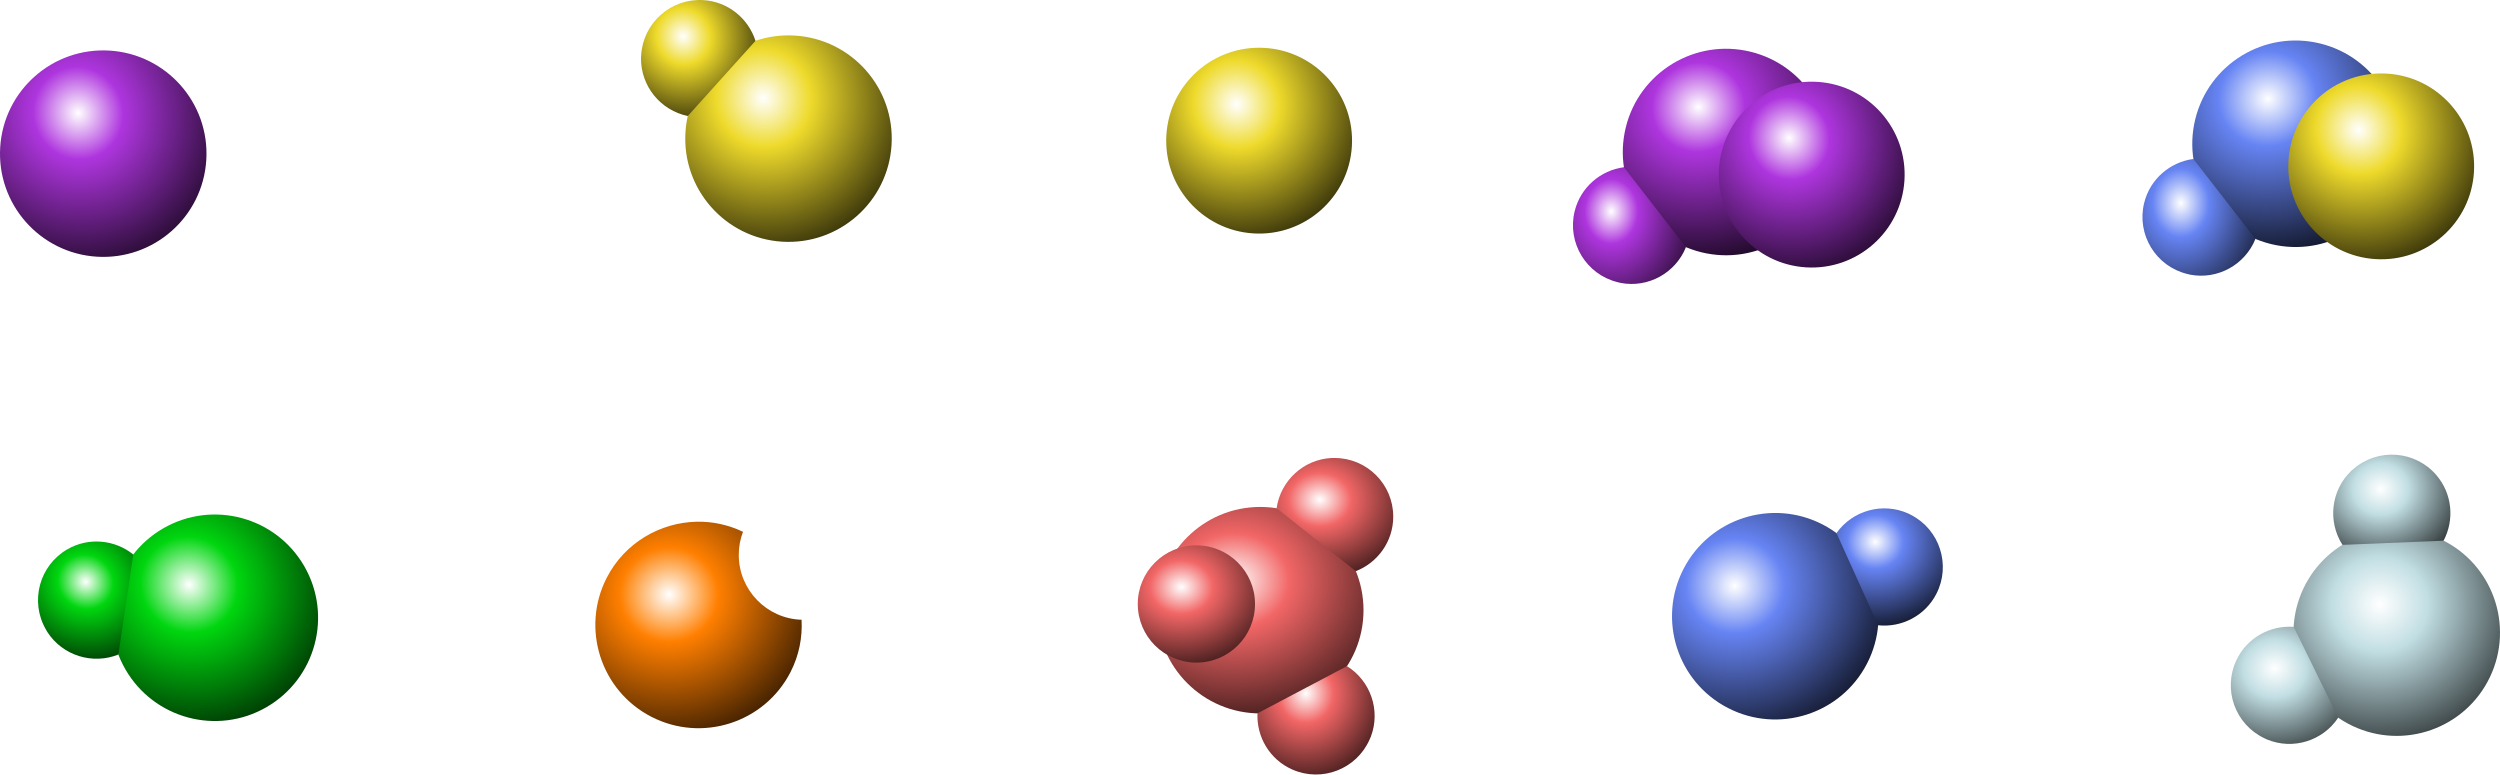
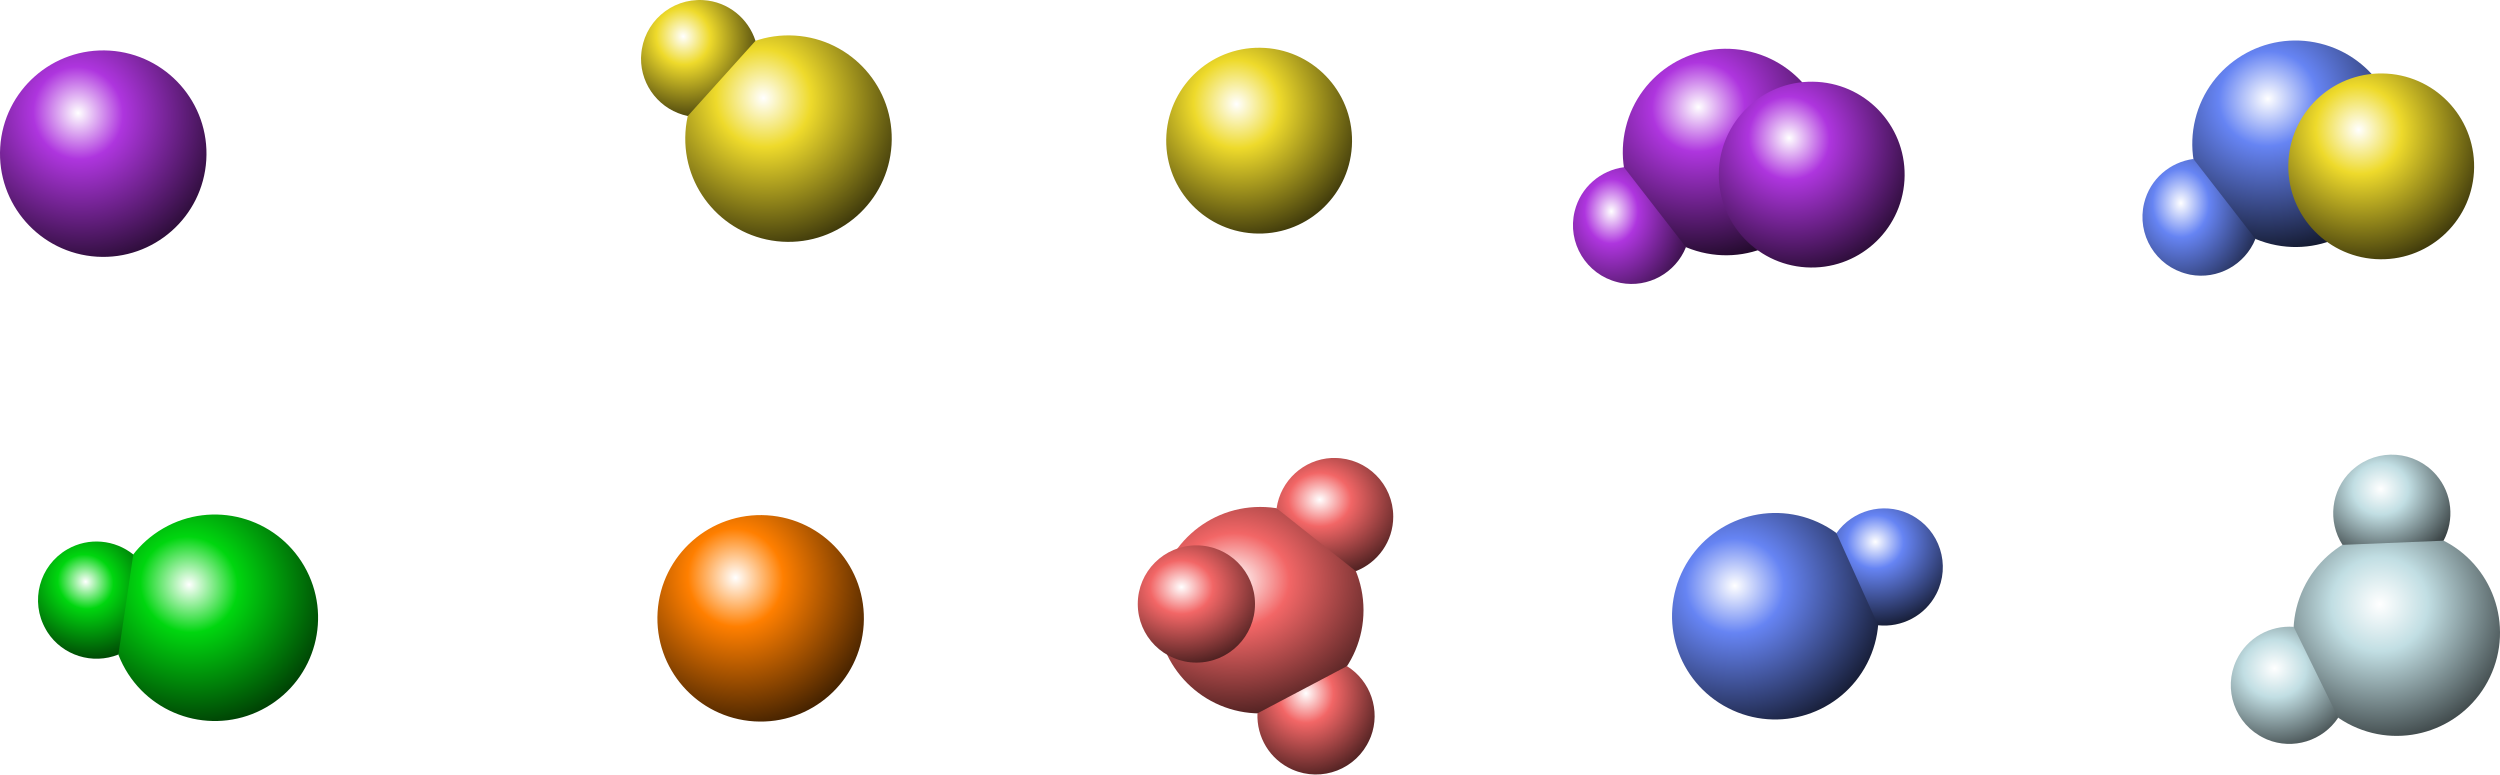
<svg xmlns="http://www.w3.org/2000/svg" xmlns:xlink="http://www.w3.org/1999/xlink" width="1179.327" height="365.359" id="svg12544" version="1.0">
  <defs id="defs12546">
    <linearGradient id="linearGradient16731">
      <stop id="stop16733" offset="0" style="stop-color:#ffffff;stop-opacity:1;" />
      <stop style="stop-color:#eeda2b;stop-opacity:1;" offset="0.262" id="stop16735" />
      <stop id="stop16737" offset="1" style="stop-color:#000000;stop-opacity:1;" />
    </linearGradient>
    <linearGradient id="linearGradient8028">
      <stop id="stop8030" offset="0" style="stop-color:#ffffff;stop-opacity:1;" />
      <stop style="stop-color:#ae35de;stop-opacity:1;" offset="0.247" id="stop8032" />
      <stop id="stop8034" offset="1" style="stop-color:#000000;stop-opacity:1;" />
    </linearGradient>
    <radialGradient xlink:href="#linearGradient8028" id="radialGradient10949" gradientUnits="userSpaceOnUse" gradientTransform="matrix(0.8010068,1.555948,-1.621243,0.8346156,587.8355,-435.1506)" cx="318.728" cy="321.758" fx="318.728" fy="321.758" r="36.319" />
    <radialGradient xlink:href="#linearGradient5065" id="radialGradient12000" gradientUnits="userSpaceOnUse" gradientTransform="matrix(-0.4074759,-0.8569679,0.9216546,-0.4382308,83.28734,702.751)" cx="300.205" cy="361.31" fx="300.205" fy="361.31" r="36.319" />
    <radialGradient xlink:href="#linearGradient5065" id="radialGradient11998" gradientUnits="userSpaceOnUse" gradientTransform="matrix(-0.4607727,-0.969057,1.050421,-0.4994564,73.15145,681.2108)" cx="302.134" cy="349.029" fx="302.134" fy="349.029" r="36.319" />
    <linearGradient id="linearGradient5065">
      <stop style="stop-color:#ffffff;stop-opacity:1;" offset="0" id="stop5067" />
      <stop id="stop5069" offset="0.262" style="stop-color:#c1dee3;stop-opacity:1;" />
      <stop style="stop-color:#000000;stop-opacity:1;" offset="1" id="stop5071" />
    </linearGradient>
    <radialGradient xlink:href="#linearGradient5065" id="radialGradient11996" gradientUnits="userSpaceOnUse" gradientTransform="matrix(-0.7514901,-1.580459,1.605258,-0.7632772,-17.72554,1091.359)" cx="302.672" cy="350.518" fx="302.672" fy="350.518" r="36.319" />
    <radialGradient xlink:href="#linearGradient5095" id="radialGradient12008" gradientUnits="userSpaceOnUse" gradientTransform="matrix(3.7165171e-6,1.750025,-2.048475,-1.3670507e-6,1035.519,-184.2279)" cx="293.017" cy="359.764" fx="293.017" fy="359.764" r="36.319" />
    <radialGradient xlink:href="#linearGradient5095" id="radialGradient12006" gradientUnits="userSpaceOnUse" gradientTransform="matrix(6.4775411e-7,0.3005786,-0.2800478,-1.723104e-7,407.2603,-158.5768)" cx="287.442" cy="371.831" fx="287.442" fy="371.831" r="36.319" />
    <radialGradient xlink:href="#linearGradient5095" id="radialGradient12004" gradientUnits="userSpaceOnUse" gradientTransform="matrix(5.7907234e-7,0.2726722,-0.3191739,-2.1300083e-7,419.2883,-170.77)" cx="293.017" cy="359.764" fx="293.017" fy="359.764" r="36.319" />
    <linearGradient id="linearGradient5095">
      <stop id="stop5097" offset="0" style="stop-color:#ffffff;stop-opacity:1;" />
      <stop style="stop-color:#f26666;stop-opacity:1;" offset="0.262" id="stop5099" />
      <stop id="stop5101" offset="1" style="stop-color:#000000;stop-opacity:1;" />
    </linearGradient>
    <radialGradient xlink:href="#linearGradient5095" id="radialGradient12002" gradientUnits="userSpaceOnUse" gradientTransform="matrix(3.7165171e-6,1.750025,-2.048475,-1.3670507e-6,1035.519,-184.2279)" cx="293.017" cy="359.764" fx="293.017" fy="359.764" r="36.319" />
    <radialGradient xlink:href="#linearGradient5118" id="radialGradient12012" gradientUnits="userSpaceOnUse" gradientTransform="matrix(1.903228e-8,0.2714466,-0.2873773,-7.155882e-7,308.3609,-235.5832)" cx="311.42" cy="338.492" fx="311.42" fy="338.492" r="36.319" />
    <linearGradient id="linearGradient5118">
      <stop id="stop5120" offset="0" style="stop-color:#ffffff;stop-opacity:1;" />
      <stop style="stop-color:#6684f3;stop-opacity:1;" offset="0.262" id="stop5122" />
      <stop id="stop5124" offset="1" style="stop-color:#000000;stop-opacity:1;" />
    </linearGradient>
    <radialGradient xlink:href="#linearGradient5118" id="radialGradient12010" gradientUnits="userSpaceOnUse" gradientTransform="matrix(0.8010068,1.555948,-1.621243,0.8346156,587.8355,-435.1506)" cx="313.948" cy="338.694" fx="313.948" fy="338.694" r="36.319" />
    <radialGradient xlink:href="#linearGradient5046" id="radialGradient12014" gradientUnits="userSpaceOnUse" gradientTransform="matrix(0.8010068,1.555948,-1.621243,0.8346156,587.8355,-435.1506)" cx="322.874" cy="323.236" fx="322.874" fy="323.236" r="36.319" />
    <linearGradient id="linearGradient5046">
      <stop id="stop5048" offset="0" style="stop-color:#ffffff;stop-opacity:1;" />
      <stop style="stop-color:#00d60f;stop-opacity:1;" offset="0.262" id="stop5050" />
      <stop id="stop5052" offset="1" style="stop-color:#000000;stop-opacity:1;" />
    </linearGradient>
    <radialGradient xlink:href="#linearGradient5046" id="radialGradient12016" gradientUnits="userSpaceOnUse" gradientTransform="matrix(0.7183888,-1.11507,1.18051,0.7605524,-763.9725,559.486)" cx="323.768" cy="329.051" fx="323.768" fy="329.051" r="36.319" />
    <linearGradient id="linearGradient5056">
      <stop id="stop5058" offset="0" style="stop-color:#ffffff;stop-opacity:1;" />
      <stop style="stop-color:#ff7f00;stop-opacity:1;" offset="0.262" id="stop5060" />
      <stop id="stop5063" offset="1" style="stop-color:#000000;stop-opacity:1;" />
    </linearGradient>
    <radialGradient xlink:href="#linearGradient5056" id="radialGradient12018" gradientUnits="userSpaceOnUse" gradientTransform="matrix(5.7799108e-6,2.346681,-2.445156,-1.2039312e-7,955.3066,-281.9699)" cx="313.948" cy="336.604" fx="313.948" fy="336.604" r="36.319" />
    <radialGradient xlink:href="#linearGradient16731" id="radialGradient12688" gradientUnits="userSpaceOnUse" gradientTransform="matrix(0.8010068,1.555948,-1.621243,0.8346156,587.8355,-435.1506)" cx="318.728" cy="321.758" fx="318.728" fy="321.758" r="36.319" />
    <radialGradient xlink:href="#linearGradient16731" id="radialGradient12690" gradientUnits="userSpaceOnUse" gradientTransform="matrix(1.903228e-8,0.2714466,-0.2873773,-7.155882e-7,308.3609,-235.5832)" cx="318.178" cy="326.446" fx="318.178" fy="326.446" r="36.319" />
    <radialGradient xlink:href="#linearGradient16731" id="radialGradient2447" gradientUnits="userSpaceOnUse" gradientTransform="matrix(0.8010068,1.555948,-1.621243,0.8346156,587.8355,-435.1506)" cx="318.728" cy="321.758" fx="318.728" fy="321.758" r="36.319" />
    <radialGradient xlink:href="#linearGradient16731" id="radialGradient2449" gradientUnits="userSpaceOnUse" gradientTransform="matrix(1.903228e-8,0.2714466,-0.2873773,-7.155882e-7,308.3609,-235.5832)" cx="318.178" cy="326.446" fx="318.178" fy="326.446" r="36.319" />
    <radialGradient xlink:href="#linearGradient16731" id="radialGradient2452" gradientUnits="userSpaceOnUse" gradientTransform="matrix(0.3036767,-0.133218,0.1410354,0.3214993,262.0043,253.351)" cx="318.178" cy="326.446" fx="318.178" fy="326.446" r="36.319" />
    <radialGradient xlink:href="#linearGradient8028" id="radialGradient2461" gradientUnits="userSpaceOnUse" gradientTransform="matrix(0.8010068,1.555948,-1.621243,0.8346156,587.8355,-435.1506)" cx="330.155" cy="327.705" fx="330.155" fy="327.705" r="36.319" />
    <radialGradient xlink:href="#linearGradient8028" id="radialGradient2463" gradientUnits="userSpaceOnUse" gradientTransform="matrix(8.4003123e-2,-0.337515,0.2788696,6.9408002e-2,90.53078,-69.43487)" cx="301.416" cy="350.294" fx="301.416" fy="350.294" r="36.319" />
    <radialGradient xlink:href="#linearGradient8028" id="radialGradient2453" gradientUnits="userSpaceOnUse" gradientTransform="matrix(0.8010068,1.555948,-1.621243,0.8346156,587.8355,-435.1506)" cx="318.728" cy="321.758" fx="318.728" fy="321.758" r="36.319" />
    <radialGradient xlink:href="#linearGradient16731" id="radialGradient2460" gradientUnits="userSpaceOnUse" gradientTransform="matrix(0.8010068,1.555948,-1.621243,0.8346156,587.8355,-435.1506)" cx="318.728" cy="321.758" fx="318.728" fy="321.758" r="36.319" />
    <radialGradient xlink:href="#linearGradient5118" id="radialGradient2462" gradientUnits="userSpaceOnUse" gradientTransform="matrix(0.8010068,1.555948,-1.621243,0.8346156,587.8355,-435.1506)" cx="330.155" cy="327.705" fx="330.155" fy="327.705" r="36.319" />
    <radialGradient xlink:href="#linearGradient5118" id="radialGradient2464" gradientUnits="userSpaceOnUse" gradientTransform="matrix(8.4003123e-2,-0.337515,0.2788696,6.9408002e-2,90.53078,-69.43487)" cx="301.416" cy="350.294" fx="301.416" fy="350.294" r="36.319" />
    <radialGradient xlink:href="#linearGradient16731" id="radialGradient2465" gradientUnits="userSpaceOnUse" gradientTransform="matrix(0.8010068,1.555948,-1.621243,0.8346156,587.8355,-435.1506)" cx="318.728" cy="321.758" fx="318.728" fy="321.758" r="36.319" />
    <radialGradient xlink:href="#linearGradient16731" id="radialGradient2469" gradientUnits="userSpaceOnUse" gradientTransform="matrix(0.8010068,1.555948,-1.621243,0.8346156,587.8355,-435.1506)" cx="318.728" cy="321.758" fx="318.728" fy="321.758" r="36.319" />
    <radialGradient xlink:href="#linearGradient16731" id="radialGradient2473" gradientUnits="userSpaceOnUse" gradientTransform="matrix(0.8010068,1.555948,-1.621243,0.8346156,587.8355,-435.1506)" cx="318.728" cy="321.758" fx="318.728" fy="321.758" r="36.319" />
    <radialGradient xlink:href="#linearGradient8028" id="radialGradient2467" gradientUnits="userSpaceOnUse" gradientTransform="matrix(0.8010068,1.555948,-1.621243,0.8346156,587.8355,-435.1506)" cx="330.155" cy="327.705" fx="330.155" fy="327.705" r="36.319" />
    <radialGradient xlink:href="#linearGradient8028" id="radialGradient2470" gradientUnits="userSpaceOnUse" gradientTransform="matrix(8.4003123e-2,-0.337515,0.2788696,6.9408002e-2,90.53078,-69.43487)" cx="301.416" cy="350.294" fx="301.416" fy="350.294" r="36.319" />
    <radialGradient xlink:href="#linearGradient8028" id="radialGradient2472" gradientUnits="userSpaceOnUse" gradientTransform="matrix(0.8010068,1.555948,-1.621243,0.8346156,587.8355,-435.1506)" cx="318.728" cy="321.758" fx="318.728" fy="321.758" r="36.319" />
+     <linearGradient xlink:href="#linearGradient5056" id="linearGradient3810" x1="6.063" y1="343.691" x2="104.063" y2="343.691" gradientUnits="userSpaceOnUse" />
+     <radialGradient xlink:href="#linearGradient5056" id="radialGradient3814" gradientUnits="userSpaceOnUse" gradientTransform="matrix(0.8010068,1.555948,-1.621243,0.8346156,587.8355,-435.1506)" cx="318.728" cy="321.758" fx="318.728" fy="321.758" r="36.319" />
  </defs>
  <g id="layer1" transform="translate(183.3328,-174.3017)">
    <g transform="matrix(-1.211014,-0.5758196,0.5758196,-1.211014,1130.366,921.9585)" id="g5126" style="display:inline">
-       <path style="opacity:1;fill:url(#radialGradient11996);fill-opacity:1;stroke:none;stroke-width:5;stroke-linecap:round;stroke-linejoin:miter;stroke-miterlimit:4;stroke-dasharray:none;stroke-dashoffset:0;stroke-opacity:1;display:inline" id="path5128" d="M 344.105,339.024 A 36.319,36.319 0 1 1 271.467,339.024 A 36.319,36.319 0 1 1 344.105,339.024 z" transform="translate(-40.62776,-95.10589)" />
+       <path style="opacity:1;fill:url(#radialGradient11996);fill-opacity:1;stroke:none;stroke-width:5;stroke-linecap:round;stroke-linejoin:miter;stroke-miterlimit:4;stroke-dasharray:none;stroke-dashoffset:0;stroke-opacity:1;display:inline" id="path5128" d="m 344.105,339.024 c 0,20.058 -16.26,36.319 -36.319,36.319 -20.058,0 -36.319,-16.26 -36.319,-36.319 0,-20.058 16.26,-36.319 36.319,-36.319 20.058,0 36.319,16.26 36.319,36.319 z" transform="translate(-40.62776,-95.10589)" />
      <path style="opacity:1;fill:url(#radialGradient11998);fill-opacity:1;stroke:none;stroke-width:5;stroke-linecap:round;stroke-linejoin:miter;stroke-miterlimit:4;stroke-dasharray:none;stroke-dashoffset:0;stroke-opacity:1;display:inline" d="M 292.25,190.375 C 282.338,190.878 274.278,198.403 272.906,208.062 L 300.781,230.188 C 308.47,227.191 313.938,219.745 313.938,211 C 313.938,199.617 304.696,190.375 293.312,190.375 C 292.957,190.375 292.601,190.357 292.25,190.375 z" id="path5130" />
      <path style="opacity:1;fill:url(#radialGradient12000);fill-opacity:1;stroke:none;stroke-width:5;stroke-linecap:round;stroke-linejoin:miter;stroke-miterlimit:4;stroke-dasharray:none;stroke-dashoffset:0;stroke-opacity:1;display:inline" d="M 306.051,288.437 C 309.584,279.163 305.944,268.754 297.657,263.607 L 266.176,280.204 C 265.82,288.449 270.431,296.452 278.436,299.976 C 288.854,304.563 301.036,299.828 305.623,289.41 C 305.766,289.084 305.925,288.766 306.051,288.437 z" id="path5132" />
    </g>
    <g transform="matrix(4.88659,0,0,4.88659,-1048.554,854.0691)" id="g5134" style="display:inline">
-       <path style="fill:url(#radialGradient12002);fill-opacity:1;stroke:none;stroke-width:5;stroke-linecap:round;stroke-linejoin:miter;stroke-miterlimit:4;stroke-dasharray:none;stroke-dashoffset:0;stroke-opacity:1;display:inline" id="path5136" d="M 344.105,339.024 A 36.319,36.319 0 1 1 271.467,339.024 A 36.319,36.319 0 1 1 344.105,339.024 z" transform="matrix(0.2744125,0,0,0.2744125,214.2604,-173.237)" />
+       <path style="fill:url(#radialGradient12002);fill-opacity:1;stroke:none;stroke-width:5;stroke-linecap:round;stroke-linejoin:miter;stroke-miterlimit:4;stroke-dasharray:none;stroke-dashoffset:0;stroke-opacity:1;display:inline" id="path5136" d="m 344.105,339.024 c 0,20.058 -16.26,36.319 -36.319,36.319 -20.058,0 -36.319,-16.26 -36.319,-36.319 0,-20.058 16.26,-36.319 36.319,-36.319 20.058,0 36.319,16.26 36.319,36.319 z" transform="matrix(0.2744125,0,0,0.2744125,214.2604,-173.237)" />
      <path style="fill:url(#radialGradient12004);fill-opacity:1;stroke:none;stroke-width:5;stroke-linecap:round;stroke-linejoin:miter;stroke-miterlimit:4;stroke-dasharray:none;stroke-dashoffset:0;stroke-opacity:1;display:inline" d="M 305.606,-94.897 C 302.886,-94.759 300.674,-92.694 300.298,-90.044 L 307.947,-83.972 C 310.057,-84.795 311.558,-86.838 311.558,-89.238 C 311.558,-92.361 309.021,-94.897 305.898,-94.897 C 305.8,-94.897 305.703,-94.902 305.606,-94.897 z" id="path5138" />
      <path style="fill:url(#radialGradient12006);fill-opacity:1;stroke:none;stroke-width:5;stroke-linecap:round;stroke-linejoin:miter;stroke-miterlimit:4;stroke-dasharray:none;stroke-dashoffset:0;stroke-opacity:1;display:inline" d="M 309.393,-67.988 C 310.363,-70.533 309.364,-73.389 307.09,-74.802 L 298.451,-70.247 C 298.353,-67.985 299.619,-65.789 301.815,-64.822 C 304.674,-63.563 308.017,-64.862 309.276,-67.721 C 309.315,-67.81 309.359,-67.898 309.393,-67.988 z" id="path5140" />
-       <path style="fill:url(#radialGradient12008);fill-opacity:1;stroke:none;stroke-width:5;stroke-linecap:round;stroke-linejoin:miter;stroke-miterlimit:4;stroke-dasharray:none;stroke-dashoffset:0;stroke-opacity:1;display:inline" id="path5142" d="M 344.105,339.024 A 36.319,36.319 0 1 1 271.467,339.024 A 36.319,36.319 0 1 1 344.105,339.024 z" transform="matrix(0.1558105,0,0,0.1558105,244.5982,-133.6263)" />
+       <path style="fill:url(#radialGradient12008);fill-opacity:1;stroke:none;stroke-width:5;stroke-linecap:round;stroke-linejoin:miter;stroke-miterlimit:4;stroke-dasharray:none;stroke-dashoffset:0;stroke-opacity:1;display:inline" id="path5142" d="m 344.105,339.024 c 0,20.058 -16.26,36.319 -36.319,36.319 -20.058,0 -36.319,-16.26 -36.319,-36.319 0,-20.058 16.26,-36.319 36.319,-36.319 20.058,0 36.319,16.26 36.319,36.319 z" transform="matrix(0.1558105,0,0,0.1558105,244.5982,-133.6263)" />
    </g>
    <g transform="matrix(4.88659,0,0,4.88659,-330.1875,1168.021)" id="g5144" style="display:inline">
-       <path style="fill:url(#radialGradient12010);fill-opacity:1;stroke:none;stroke-width:5;stroke-linecap:round;stroke-linejoin:miter;stroke-miterlimit:4;stroke-dasharray:none;stroke-dashoffset:0;stroke-opacity:1;display:inline" id="path5146" d="M 344.105,339.024 A 36.319,36.319 0 1 1 271.467,339.024 A 36.319,36.319 0 1 1 344.105,339.024 z" transform="matrix(0.2439807,0.1256012,-0.1256012,0.2439807,168.9187,-265.2416)" />
+       <path style="fill:url(#radialGradient12010);fill-opacity:1;stroke:none;stroke-width:5;stroke-linecap:round;stroke-linejoin:miter;stroke-miterlimit:4;stroke-dasharray:none;stroke-dashoffset:0;stroke-opacity:1;display:inline" id="path5146" d="m 344.105,339.024 c 0,20.058 -16.26,36.319 -36.319,36.319 -20.058,0 -36.319,-16.26 -36.319,-36.319 0,-20.058 16.26,-36.319 36.319,-36.319 20.058,0 36.319,16.26 36.319,36.319 z" transform="matrix(0.2439807,0.1256012,-0.1256012,0.2439807,168.9187,-265.2416)" />
      <path style="fill:url(#radialGradient12012);fill-opacity:1;stroke:none;stroke-width:5;stroke-linecap:round;stroke-linejoin:miter;stroke-miterlimit:4;stroke-dasharray:none;stroke-dashoffset:0;stroke-opacity:1;display:inline" d="M 214.278,-153.78 C 211.796,-154.902 208.884,-154.078 207.337,-151.894 L 211.359,-142.995 C 213.611,-142.76 215.88,-143.89 216.978,-146.024 C 218.408,-148.801 217.314,-152.217 214.537,-153.647 C 214.45,-153.691 214.366,-153.74 214.278,-153.78 z" id="path5148" />
    </g>
-     <path transform="matrix(-0.669838,-1.161655,1.161655,-0.669838,-269.6517,1050.356)" d="M 344.105,339.024 A 36.319,36.319 0 1 1 271.467,339.024 A 36.319,36.319 0 1 1 344.105,339.024 z" id="path7948" style="fill:url(#radialGradient12014);fill-opacity:1;stroke:none;stroke-width:5;stroke-linecap:round;stroke-linejoin:miter;stroke-miterlimit:4;stroke-dasharray:none;stroke-dashoffset:0;stroke-opacity:1;display:inline" />
+     <path transform="matrix(-0.669838,-1.161655,1.161655,-0.669838,-269.6517,1050.356)" d="m 344.105,339.024 c 0,20.058 -16.26,36.319 -36.319,36.319 -20.058,0 -36.319,-16.26 -36.319,-36.319 0,-20.058 16.26,-36.319 36.319,-36.319 20.058,0 36.319,16.26 36.319,36.319 z" id="path7948" style="fill:url(#radialGradient12014);fill-opacity:1;stroke:none;stroke-width:5;stroke-linecap:round;stroke-linejoin:miter;stroke-miterlimit:4;stroke-dasharray:none;stroke-dashoffset:0;stroke-opacity:1;display:inline" />
    <path id="path7950" d="M -160.996,472.441 C -153.772,483.618 -139.631,487.941 -127.492,483.064 L -120.462,435.863 C -129.094,428.938 -141.405,427.574 -151.564,433.432 C -164.787,441.057 -169.332,457.983 -161.707,471.207 C -161.469,471.62 -161.252,472.045 -160.996,472.441 z" style="fill:url(#radialGradient12016);fill-opacity:1;stroke:none;stroke-width:5;stroke-linecap:round;stroke-linejoin:miter;stroke-miterlimit:4;stroke-dasharray:none;stroke-dashoffset:0;stroke-opacity:1;display:inline" />
-     <path style="fill:url(#radialGradient12018);fill-opacity:1;stroke:none;stroke-width:5;stroke-linecap:round;stroke-linejoin:miter;stroke-miterlimit:4;stroke-dasharray:none;stroke-dashoffset:0;stroke-opacity:1;display:inline" d="M 145.291,420.417 C 128.017,420.804 111.376,430.36 102.916,446.792 C 90.611,470.694 100.015,500.113 123.916,512.417 C 147.818,524.722 177.237,515.319 189.541,491.417 C 193.63,483.476 195.233,474.992 194.791,466.667 C 178.337,466.134 165.166,452.626 165.166,436.042 C 165.166,432.198 165.872,428.559 167.166,425.167 C 160.096,421.801 152.661,420.252 145.291,420.417 z" id="path7958" />
    <g transform="matrix(-1.963081,-4.474938,4.474938,-1.963081,1227.855,858.6642)" id="g10925" style="display:inline">
-       <path style="fill:url(#radialGradient12688);fill-opacity:1;stroke:none;stroke-width:5;stroke-linecap:round;stroke-linejoin:miter;stroke-miterlimit:4;stroke-dasharray:none;stroke-dashoffset:0;stroke-opacity:1;display:inline" id="path10927" d="M 344.105,339.024 A 36.319,36.319 0 1 1 271.467,339.024 A 36.319,36.319 0 1 1 344.105,339.024 z" transform="matrix(0.2439807,0.1256012,-0.1256012,0.2439807,168.9187,-265.2416)" />
+       <path style="fill:url(#radialGradient12688);fill-opacity:1;stroke:none;stroke-width:5;stroke-linecap:round;stroke-linejoin:miter;stroke-miterlimit:4;stroke-dasharray:none;stroke-dashoffset:0;stroke-opacity:1;display:inline" id="path10927" d="m 344.105,339.024 c 0,20.058 -16.26,36.319 -36.319,36.319 -20.058,0 -36.319,-16.26 -36.319,-36.319 0,-20.058 16.26,-36.319 36.319,-36.319 20.058,0 36.319,16.26 36.319,36.319 z" transform="matrix(0.2439807,0.1256012,-0.1256012,0.2439807,168.9187,-265.2416)" />
      <path style="fill:url(#radialGradient12690);fill-opacity:1;stroke:none;stroke-width:5;stroke-linecap:round;stroke-linejoin:miter;stroke-miterlimit:4;stroke-dasharray:none;stroke-dashoffset:0;stroke-opacity:1;display:inline" d="M 214.278,-153.78 C 211.796,-154.902 208.884,-154.078 207.337,-151.894 L 211.359,-142.995 C 213.611,-142.76 215.88,-143.89 216.978,-146.024 C 218.408,-148.801 217.314,-152.217 214.537,-153.647 C 214.45,-153.691 214.366,-153.74 214.278,-153.78 z" id="path10929" />
    </g>
-     <path transform="matrix(8.3103656e-2,-1.338364,1.338364,8.3103656e-2,-613.9457,630.5402)" d="M 344.105,339.024 A 36.319,36.319 0 1 1 271.467,339.024 A 36.319,36.319 0 1 1 344.105,339.024 z" id="path10937" style="fill:url(#radialGradient10949);fill-opacity:1;stroke:none;stroke-width:5;stroke-linecap:round;stroke-linejoin:miter;stroke-miterlimit:4;stroke-dasharray:none;stroke-dashoffset:0;stroke-opacity:1;display:inline" />
+     <path transform="matrix(8.3103656e-2,-1.338364,1.338364,8.3103656e-2,-613.9457,630.5402)" d="m 344.105,339.024 c 0,20.058 -16.26,36.319 -36.319,36.319 -20.058,0 -36.319,-16.26 -36.319,-36.319 0,-20.058 16.26,-36.319 36.319,-36.319 20.058,0 36.319,16.26 36.319,36.319 z" id="path10937" style="fill:url(#radialGradient10949);fill-opacity:1;stroke:none;stroke-width:5;stroke-linecap:round;stroke-linejoin:miter;stroke-miterlimit:4;stroke-dasharray:none;stroke-dashoffset:0;stroke-opacity:1;display:inline" />
    <g transform="matrix(-4.751771,1.139925,-1.139925,-4.751771,1692.699,-671.1228)" id="g2454" style="display:inline">
-       <path style="fill:url(#radialGradient2462);fill-opacity:1;stroke:none;stroke-width:5;stroke-linecap:round;stroke-linejoin:miter;stroke-miterlimit:4;stroke-dasharray:none;stroke-dashoffset:0;stroke-opacity:1;display:inline" id="path2456" d="M 344.105,339.024 A 36.319,36.319 0 1 1 271.467,339.024 A 36.319,36.319 0 1 1 344.105,339.024 z" transform="matrix(0.2439807,0.1256012,-0.1256012,0.2439807,168.9187,-265.2416)" />
+       <path style="fill:url(#radialGradient2462);fill-opacity:1;stroke:none;stroke-width:5;stroke-linecap:round;stroke-linejoin:miter;stroke-miterlimit:4;stroke-dasharray:none;stroke-dashoffset:0;stroke-opacity:1;display:inline" id="path2456" d="m 344.105,339.024 c 0,20.058 -16.26,36.319 -36.319,36.319 -20.058,0 -36.319,-16.26 -36.319,-36.319 0,-20.058 16.26,-36.319 36.319,-36.319 20.058,0 36.319,16.26 36.319,36.319 z" transform="matrix(0.2439807,0.1256012,-0.1256012,0.2439807,168.9187,-265.2416)" />
      <path style="fill:url(#radialGradient2464);fill-opacity:1;stroke:none;stroke-width:5;stroke-linecap:round;stroke-linejoin:miter;stroke-miterlimit:4;stroke-dasharray:none;stroke-dashoffset:0;stroke-opacity:1;display:inline" d="M 214.278,-153.78 C 211.796,-154.902 208.884,-154.078 207.337,-151.894 L 211.359,-142.995 C 213.611,-142.76 215.88,-143.89 216.978,-146.024 C 218.408,-148.801 217.314,-152.217 214.537,-153.647 C 214.45,-153.691 214.366,-153.74 214.278,-153.78 z" id="path2458" />
    </g>
-     <path transform="matrix(7.479329e-2,-1.204528,1.204528,7.479329e-2,-20.74723,586.0359)" d="M 344.105,339.024 A 36.319,36.319 0 1 1 271.467,339.024 A 36.319,36.319 0 1 1 344.105,339.024 z" id="path2460" style="fill:url(#radialGradient2465);fill-opacity:1;stroke:none;stroke-width:5;stroke-linecap:round;stroke-linejoin:miter;stroke-miterlimit:4;stroke-dasharray:none;stroke-dashoffset:0;stroke-opacity:1;display:inline" />
-     <path transform="matrix(7.479329e-2,-1.204528,1.204528,7.479329e-2,508.5727,598.1577)" d="M 344.105,339.024 A 36.319,36.319 0 1 1 271.467,339.024 A 36.319,36.319 0 1 1 344.105,339.024 z" id="path2471" style="fill:url(#radialGradient2473);fill-opacity:1;stroke:none;stroke-width:5;stroke-linecap:round;stroke-linejoin:miter;stroke-miterlimit:4;stroke-dasharray:none;stroke-dashoffset:0;stroke-opacity:1;display:inline" />
+     <path transform="matrix(7.479329e-2,-1.204528,1.204528,7.479329e-2,-20.74723,586.0359)" d="m 344.105,339.024 c 0,20.058 -16.26,36.319 -36.319,36.319 -20.058,0 -36.319,-16.26 -36.319,-36.319 0,-20.058 16.26,-36.319 36.319,-36.319 20.058,0 36.319,16.26 36.319,36.319 z" id="path2460" style="fill:url(#radialGradient2465);fill-opacity:1;stroke:none;stroke-width:5;stroke-linecap:round;stroke-linejoin:miter;stroke-miterlimit:4;stroke-dasharray:none;stroke-dashoffset:0;stroke-opacity:1;display:inline" />
+     <path transform="matrix(7.479329e-2,-1.204528,1.204528,7.479329e-2,508.5727,598.1577)" d="m 344.105,339.024 c 0,20.058 -16.26,36.319 -36.319,36.319 -20.058,0 -36.319,-16.26 -36.319,-36.319 0,-20.058 16.26,-36.319 36.319,-36.319 20.058,0 36.319,16.26 36.319,36.319 z" id="path2471" style="fill:url(#radialGradient2473);fill-opacity:1;stroke:none;stroke-width:5;stroke-linecap:round;stroke-linejoin:miter;stroke-miterlimit:4;stroke-dasharray:none;stroke-dashoffset:0;stroke-opacity:1;display:inline" />
    <g transform="matrix(-4.751771,1.139925,-1.139925,-4.751771,1424.053,-667.2294)" id="g2458" style="display:inline">
-       <path style="fill:url(#radialGradient2467);fill-opacity:1;stroke:none;stroke-width:5;stroke-linecap:round;stroke-linejoin:miter;stroke-miterlimit:4;stroke-dasharray:none;stroke-dashoffset:0;stroke-opacity:1;display:inline" id="path2461" d="M 344.105,339.024 A 36.319,36.319 0 1 1 271.467,339.024 A 36.319,36.319 0 1 1 344.105,339.024 z" transform="matrix(0.2439807,0.1256012,-0.1256012,0.2439807,168.9187,-265.2416)" />
+       <path style="fill:url(#radialGradient2467);fill-opacity:1;stroke:none;stroke-width:5;stroke-linecap:round;stroke-linejoin:miter;stroke-miterlimit:4;stroke-dasharray:none;stroke-dashoffset:0;stroke-opacity:1;display:inline" id="path2461" d="m 344.105,339.024 c 0,20.058 -16.26,36.319 -36.319,36.319 -20.058,0 -36.319,-16.26 -36.319,-36.319 0,-20.058 16.26,-36.319 36.319,-36.319 20.058,0 36.319,16.26 36.319,36.319 z" transform="matrix(0.2439807,0.1256012,-0.1256012,0.2439807,168.9187,-265.2416)" />
      <path style="fill:url(#radialGradient2470);fill-opacity:1;stroke:none;stroke-width:5;stroke-linecap:round;stroke-linejoin:miter;stroke-miterlimit:4;stroke-dasharray:none;stroke-dashoffset:0;stroke-opacity:1;display:inline" d="M 214.278,-153.78 C 211.796,-154.902 208.884,-154.078 207.337,-151.894 L 211.359,-142.995 C 213.611,-142.76 215.88,-143.89 216.978,-146.024 C 218.408,-148.801 217.314,-152.217 214.537,-153.647 C 214.45,-153.691 214.366,-153.74 214.278,-153.78 z" id="path2463" />
    </g>
-     <path transform="matrix(7.479329e-2,-1.204528,1.204528,7.479329e-2,239.9263,602.0512)" d="M 344.105,339.024 A 36.319,36.319 0 1 1 271.467,339.024 A 36.319,36.319 0 1 1 344.105,339.024 z" id="path2465" style="fill:url(#radialGradient2472);fill-opacity:1;stroke:none;stroke-width:5;stroke-linecap:round;stroke-linejoin:miter;stroke-miterlimit:4;stroke-dasharray:none;stroke-dashoffset:0;stroke-opacity:1;display:inline" />
+     <path transform="matrix(7.479329e-2,-1.204528,1.204528,7.479329e-2,239.9263,602.0512)" d="m 344.105,339.024 c 0,20.058 -16.26,36.319 -36.319,36.319 -20.058,0 -36.319,-16.26 -36.319,-36.319 0,-20.058 16.26,-36.319 36.319,-36.319 20.058,0 36.319,16.26 36.319,36.319 z" id="path2465" style="fill:url(#radialGradient2472);fill-opacity:1;stroke:none;stroke-width:5;stroke-linecap:round;stroke-linejoin:miter;stroke-miterlimit:4;stroke-dasharray:none;stroke-dashoffset:0;stroke-opacity:1;display:inline" />
+     <path style="fill:url(#radialGradient3814);fill-opacity:1;stroke:none;display:inline" id="path3812" d="m 344.105,339.024 a 36.319,36.319 0 1 1 -72.638,0 36.319,36.319 0 1 1 72.638,0 z" transform="matrix(0.08310366,-1.338364,1.338364,0.08310366,-303.8288,849.7433)" />
  </g>
</svg>
